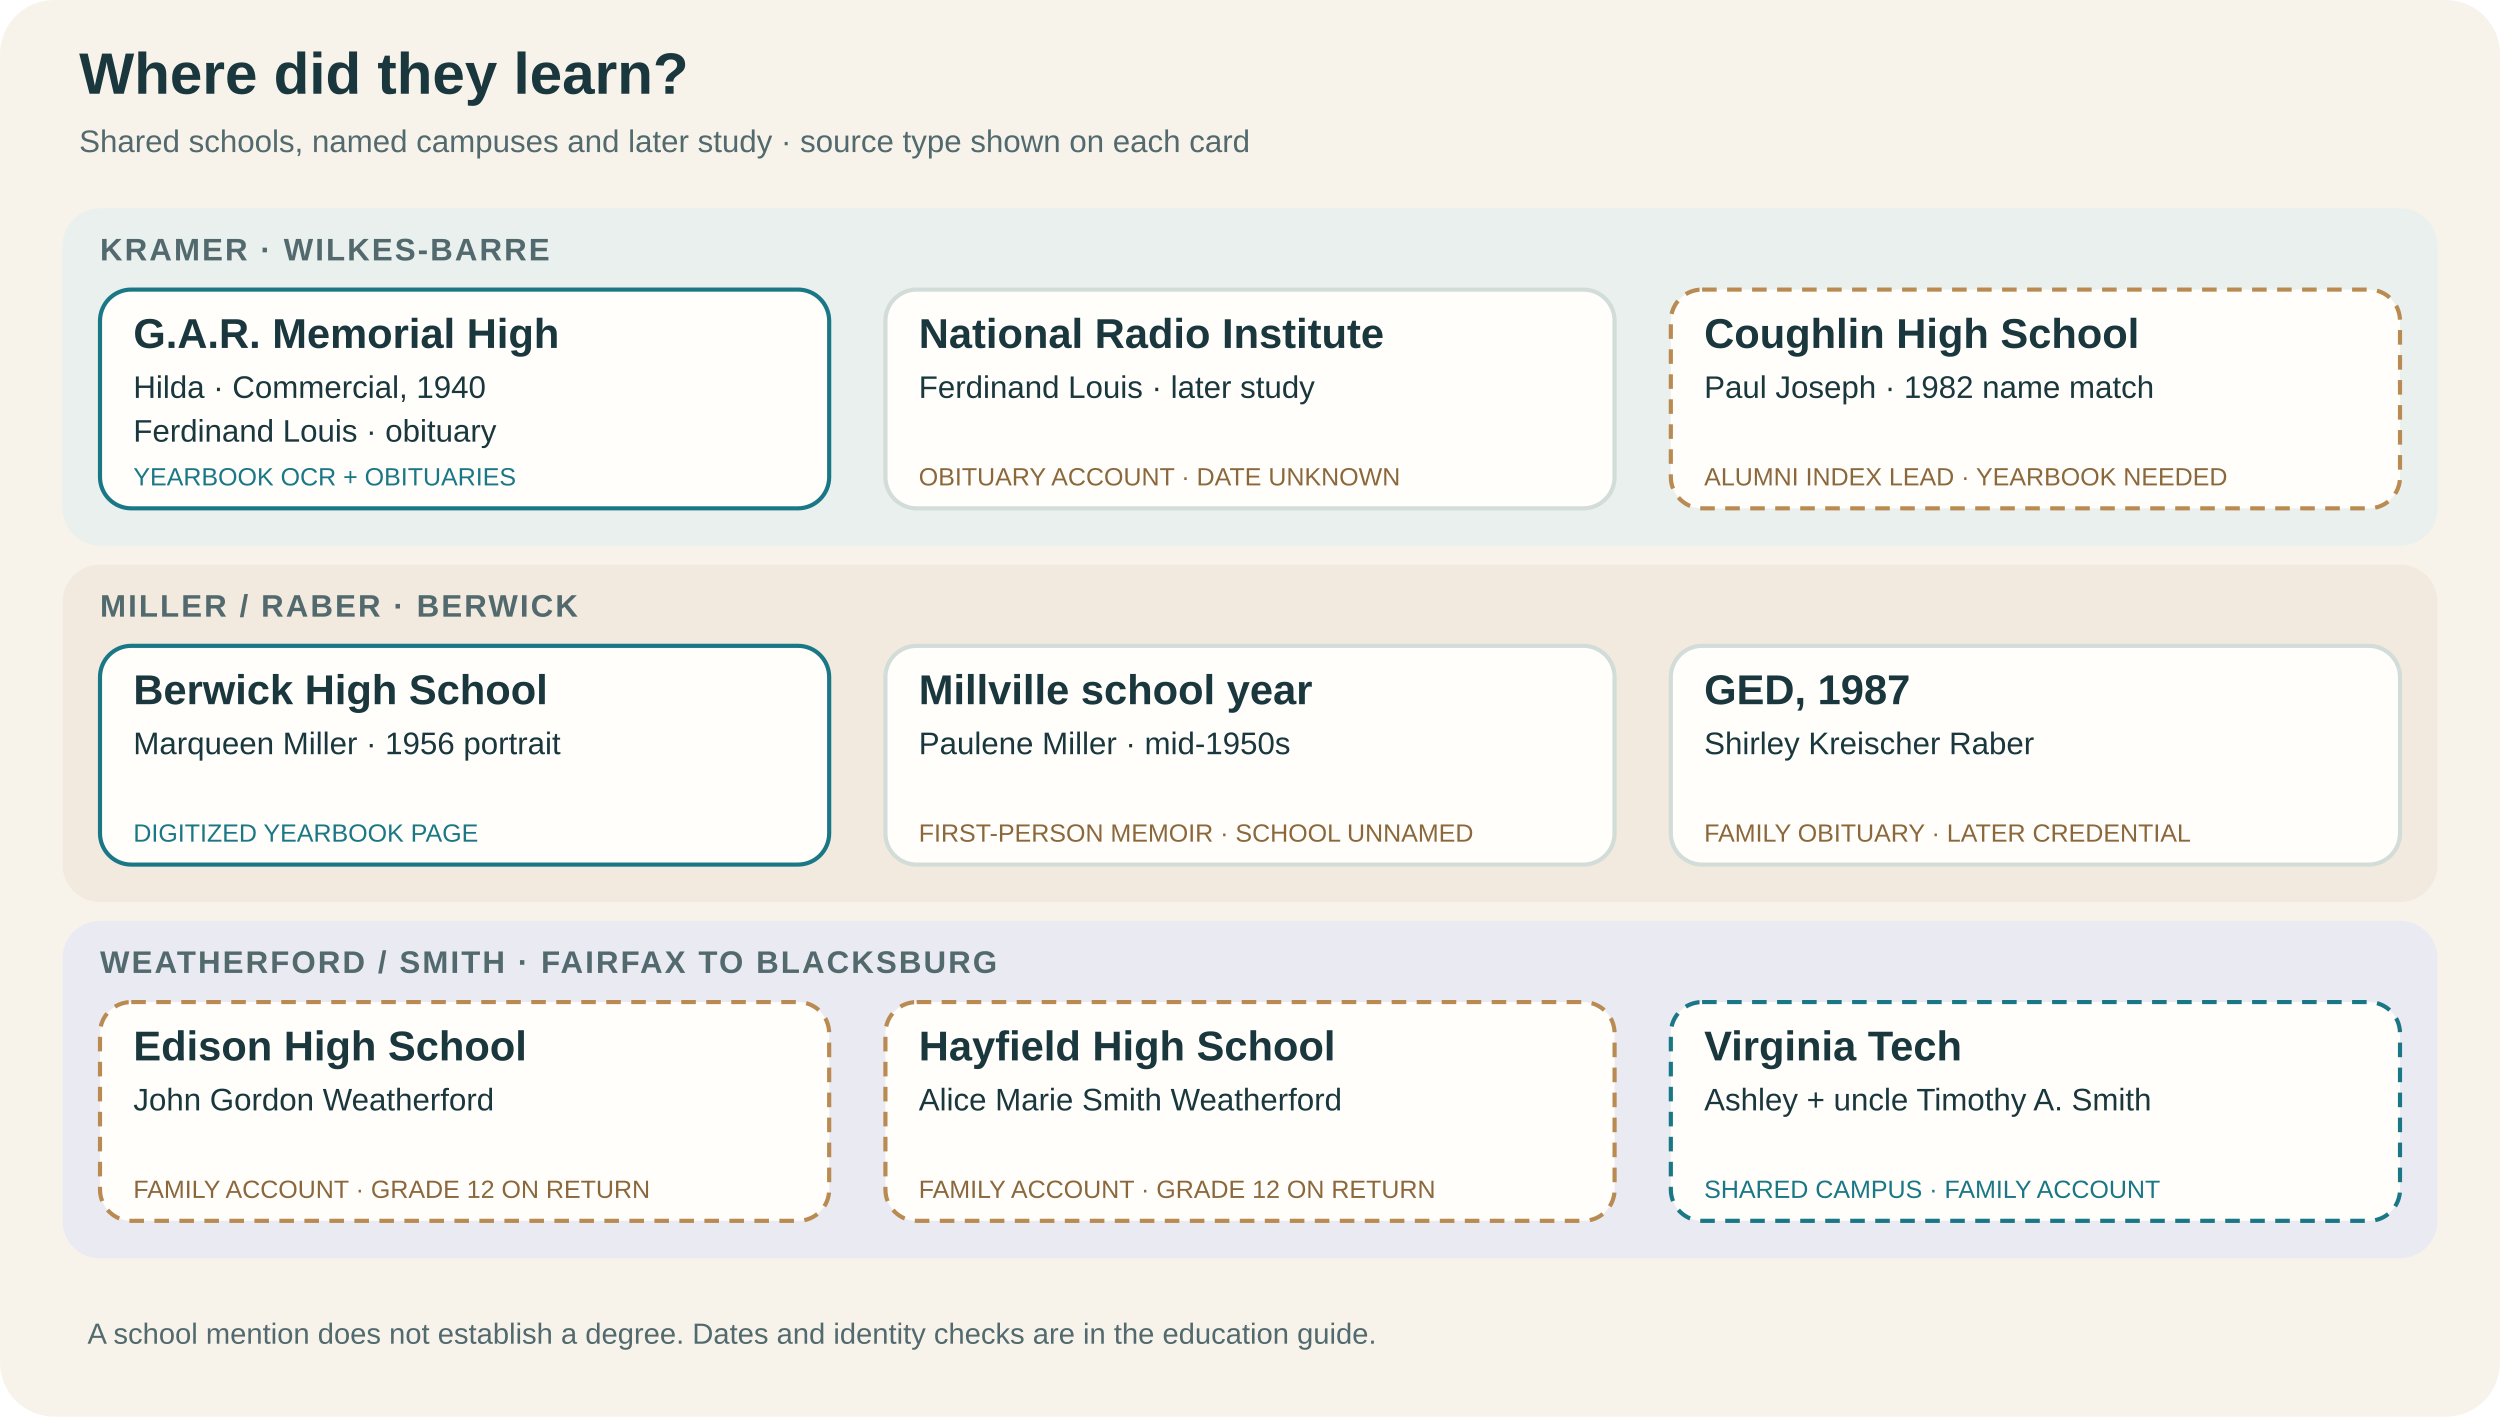
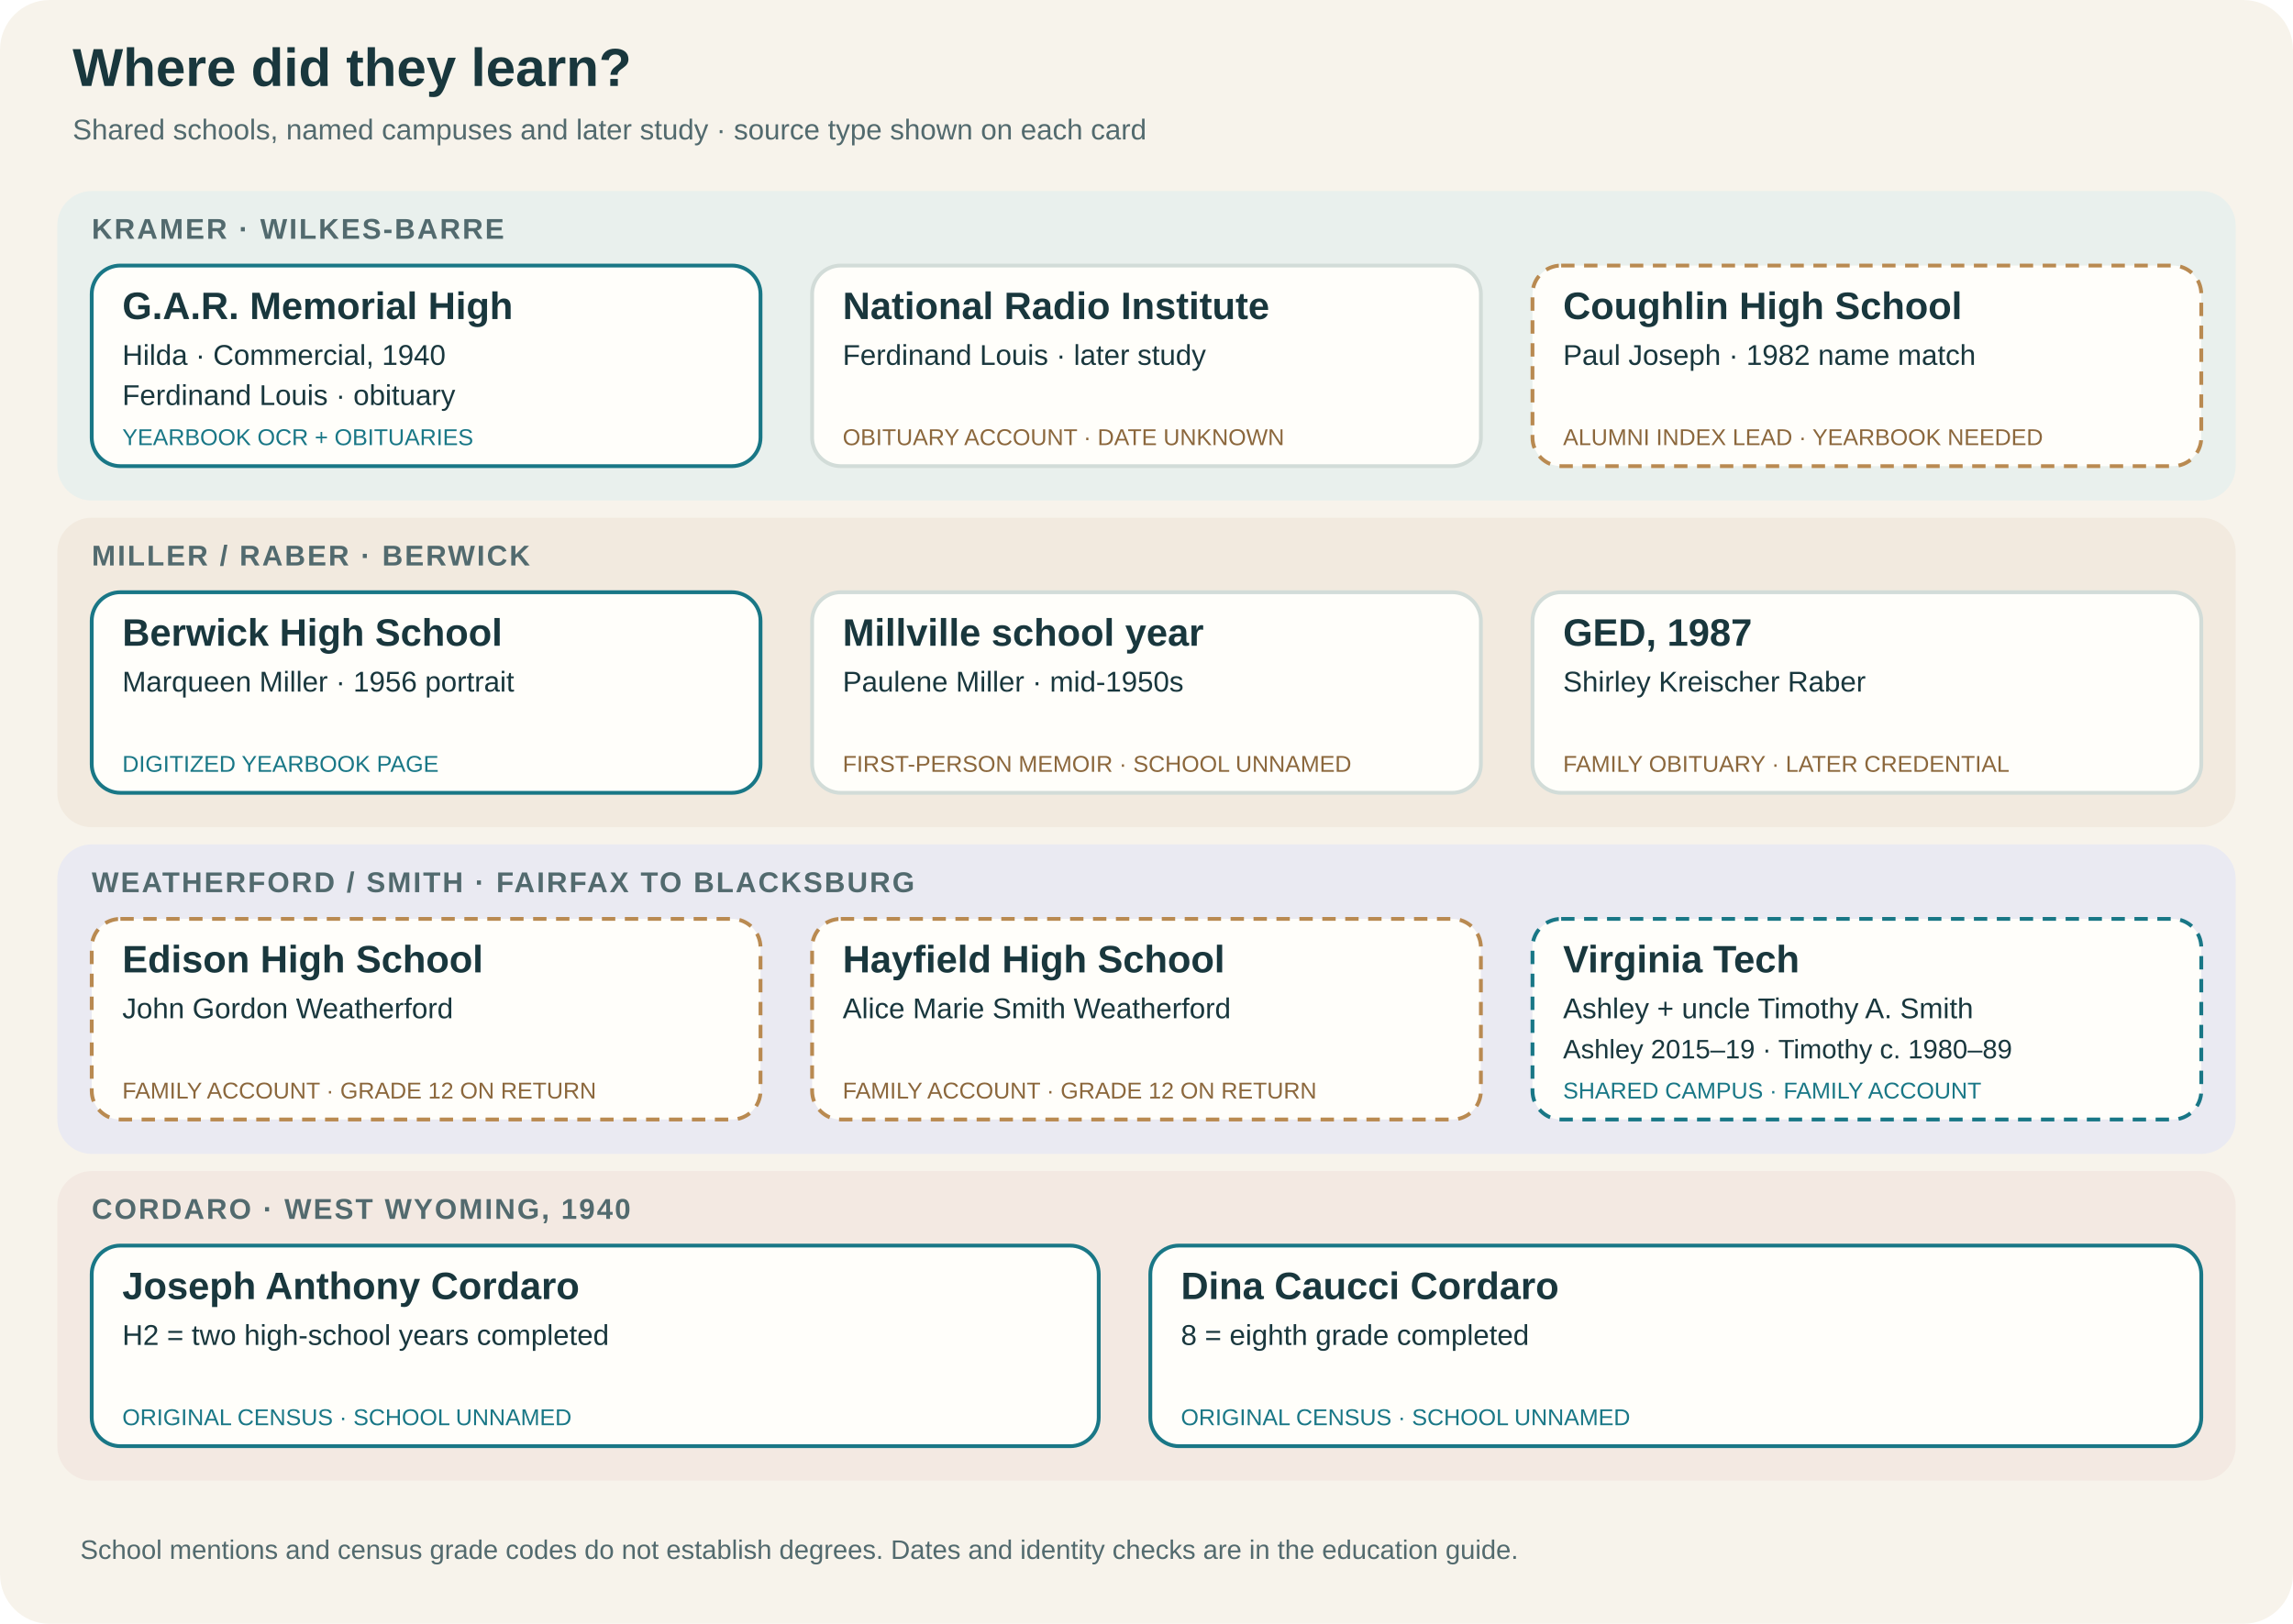
- <svg xmlns="http://www.w3.org/2000/svg" width="1200" height="680" viewBox="0 0 1200 680" role="img" aria-labelledby="title desc">
-   <rect width="1200" height="680" rx="26" fill="#f7f3eb" />
+ <svg xmlns="http://www.w3.org/2000/svg" width="1200" height="850" viewBox="0 0 1200 850" role="img" aria-labelledby="title desc">
+   <rect width="1200" height="850" rx="26" fill="#f7f3eb" />
  <text x="38" y="45" fill="#19373d" font-family="Arial,sans-serif" font-size="28" font-weight="700">Where did they learn?</text>
  <text x="38" y="73" fill="#526a6e" font-family="Arial,sans-serif" font-size="15">Shared schools, named campuses and later study · source type shown on each card</text>
  <rect x="30" y="100" width="1140" height="162" rx="18" fill="#e9f0ed" />
  <rect x="30" y="271" width="1140" height="162" rx="18" fill="#f2eadf" />
  <rect x="30" y="442" width="1140" height="162" rx="18" fill="#eaeaf2" />
+   <rect x="30" y="613" width="1140" height="162" rx="18" fill="#f3e9e2" />
  <g font-family="Arial,sans-serif" font-size="15" font-weight="700" letter-spacing="1" fill="#526a6e">
    <text x="48" y="125">KRAMER · WILKES-BARRE</text>
    <text x="48" y="296">MILLER / RABER · BERWICK</text>
    <text x="48" y="467">WEATHERFORD / SMITH · FAIRFAX TO BLACKSBURG</text>
+     <text x="48" y="638">CORDARO · WEST WYOMING, 1940</text>
  </g>
  <g stroke-width="2">
    <rect x="48" y="139" width="350" height="105" rx="15" fill="#fffefa" stroke="#197786" />
    <rect x="425" y="139" width="350" height="105" rx="15" fill="#fffefa" stroke="#d2dcd8" />
    <rect x="802" y="139" width="350" height="105" rx="15" fill="#fffefa" stroke="#b98a51" stroke-dasharray="7 5" />
    <rect x="48" y="310" width="350" height="105" rx="15" fill="#fffefa" stroke="#197786" />
    <rect x="425" y="310" width="350" height="105" rx="15" fill="#fffefa" stroke="#d2dcd8" />
    <rect x="802" y="310" width="350" height="105" rx="15" fill="#fffefa" stroke="#d2dcd8" />
    <rect x="48" y="481" width="350" height="105" rx="15" fill="#fffefa" stroke="#b98a51" stroke-dasharray="7 5" />
    <rect x="425" y="481" width="350" height="105" rx="15" fill="#fffefa" stroke="#b98a51" stroke-dasharray="7 5" />
    <rect x="802" y="481" width="350" height="105" rx="15" fill="#fffefa" stroke="#197786" stroke-dasharray="7 5" />
+     <rect x="48" y="652" width="527" height="105" rx="15" fill="#fffefa" stroke="#197786" />
+     <rect x="602" y="652" width="550" height="105" rx="15" fill="#fffefa" stroke="#197786" />
  </g>
  <g font-family="Arial,sans-serif" fill="#19373d">
    <text x="64" y="167" font-size="20" font-weight="700">G.A.R. Memorial High</text>
    <text x="64" y="191" font-size="15">Hilda · Commercial, 1940</text>
    <text x="64" y="212" font-size="15">Ferdinand Louis · obituary</text>
    <text x="64" y="233" font-size="12" fill="#197786">YEARBOOK OCR + OBITUARIES</text>
    <text x="441" y="167" font-size="20" font-weight="700">National Radio Institute</text>
    <text x="441" y="191" font-size="15">Ferdinand Louis · later study</text>
    <text x="441" y="233" font-size="12" fill="#8b673c">OBITUARY ACCOUNT · DATE UNKNOWN</text>
    <text x="818" y="167" font-size="20" font-weight="700">Coughlin High School</text>
    <text x="818" y="191" font-size="15">Paul Joseph · 1982 name match</text>
    <text x="818" y="233" font-size="12" fill="#8b673c">ALUMNI INDEX LEAD · YEARBOOK NEEDED</text>
    <text x="64" y="338" font-size="20" font-weight="700">Berwick High School</text>
    <text x="64" y="362" font-size="15">Marqueen Miller · 1956 portrait</text>
    <text x="64" y="404" font-size="12" fill="#197786">DIGITIZED YEARBOOK PAGE</text>
    <text x="441" y="338" font-size="20" font-weight="700">Millville school year</text>
    <text x="441" y="362" font-size="15">Paulene Miller · mid-1950s</text>
    <text x="441" y="404" font-size="12" fill="#8b673c">FIRST-PERSON MEMOIR · SCHOOL UNNAMED</text>
    <text x="818" y="338" font-size="20" font-weight="700">GED, 1987</text>
    <text x="818" y="362" font-size="15">Shirley Kreischer Raber</text>
    <text x="818" y="404" font-size="12" fill="#8b673c">FAMILY OBITUARY · LATER CREDENTIAL</text>
    <text x="64" y="509" font-size="20" font-weight="700">Edison High School</text>
    <text x="64" y="533" font-size="15">John Gordon Weatherford</text>
    <text x="64" y="575" font-size="12" fill="#8b673c">FAMILY ACCOUNT · GRADE 12 ON RETURN</text>
    <text x="441" y="509" font-size="20" font-weight="700">Hayfield High School</text>
    <text x="441" y="533" font-size="15">Alice Marie Smith Weatherford</text>
    <text x="441" y="575" font-size="12" fill="#8b673c">FAMILY ACCOUNT · GRADE 12 ON RETURN</text>
    <text x="818" y="509" font-size="20" font-weight="700">Virginia Tech</text>
    <text x="818" y="533" font-size="15">Ashley + uncle Timothy A. Smith</text>
+     <text x="818" y="554" font-size="14">Ashley 2015–19 · Timothy c. 1980–89</text>
    <text x="818" y="575" font-size="12" fill="#197786">SHARED CAMPUS · FAMILY ACCOUNT</text>
+     <text x="64" y="680" font-size="20" font-weight="700">Joseph Anthony Cordaro</text>
+     <text x="64" y="704" font-size="15">H2 = two high-school years completed</text>
+     <text x="64" y="746" font-size="12" fill="#197786">ORIGINAL CENSUS · SCHOOL UNNAMED</text>
+     <text x="618" y="680" font-size="20" font-weight="700">Dina Caucci Cordaro</text>
+     <text x="618" y="704" font-size="15">8 = eighth grade completed</text>
+     <text x="618" y="746" font-size="12" fill="#197786">ORIGINAL CENSUS · SCHOOL UNNAMED</text>
  </g>
-   <text x="42" y="645" fill="#526a6e" font-family="Arial,sans-serif" font-size="14">A school mention does not establish a degree. Dates and identity checks are in the education guide.</text>
+   <text x="42" y="816" fill="#526a6e" font-family="Arial,sans-serif" font-size="14">School mentions and census grade codes do not establish degrees. Dates and identity checks are in the education guide.</text>
</svg>
